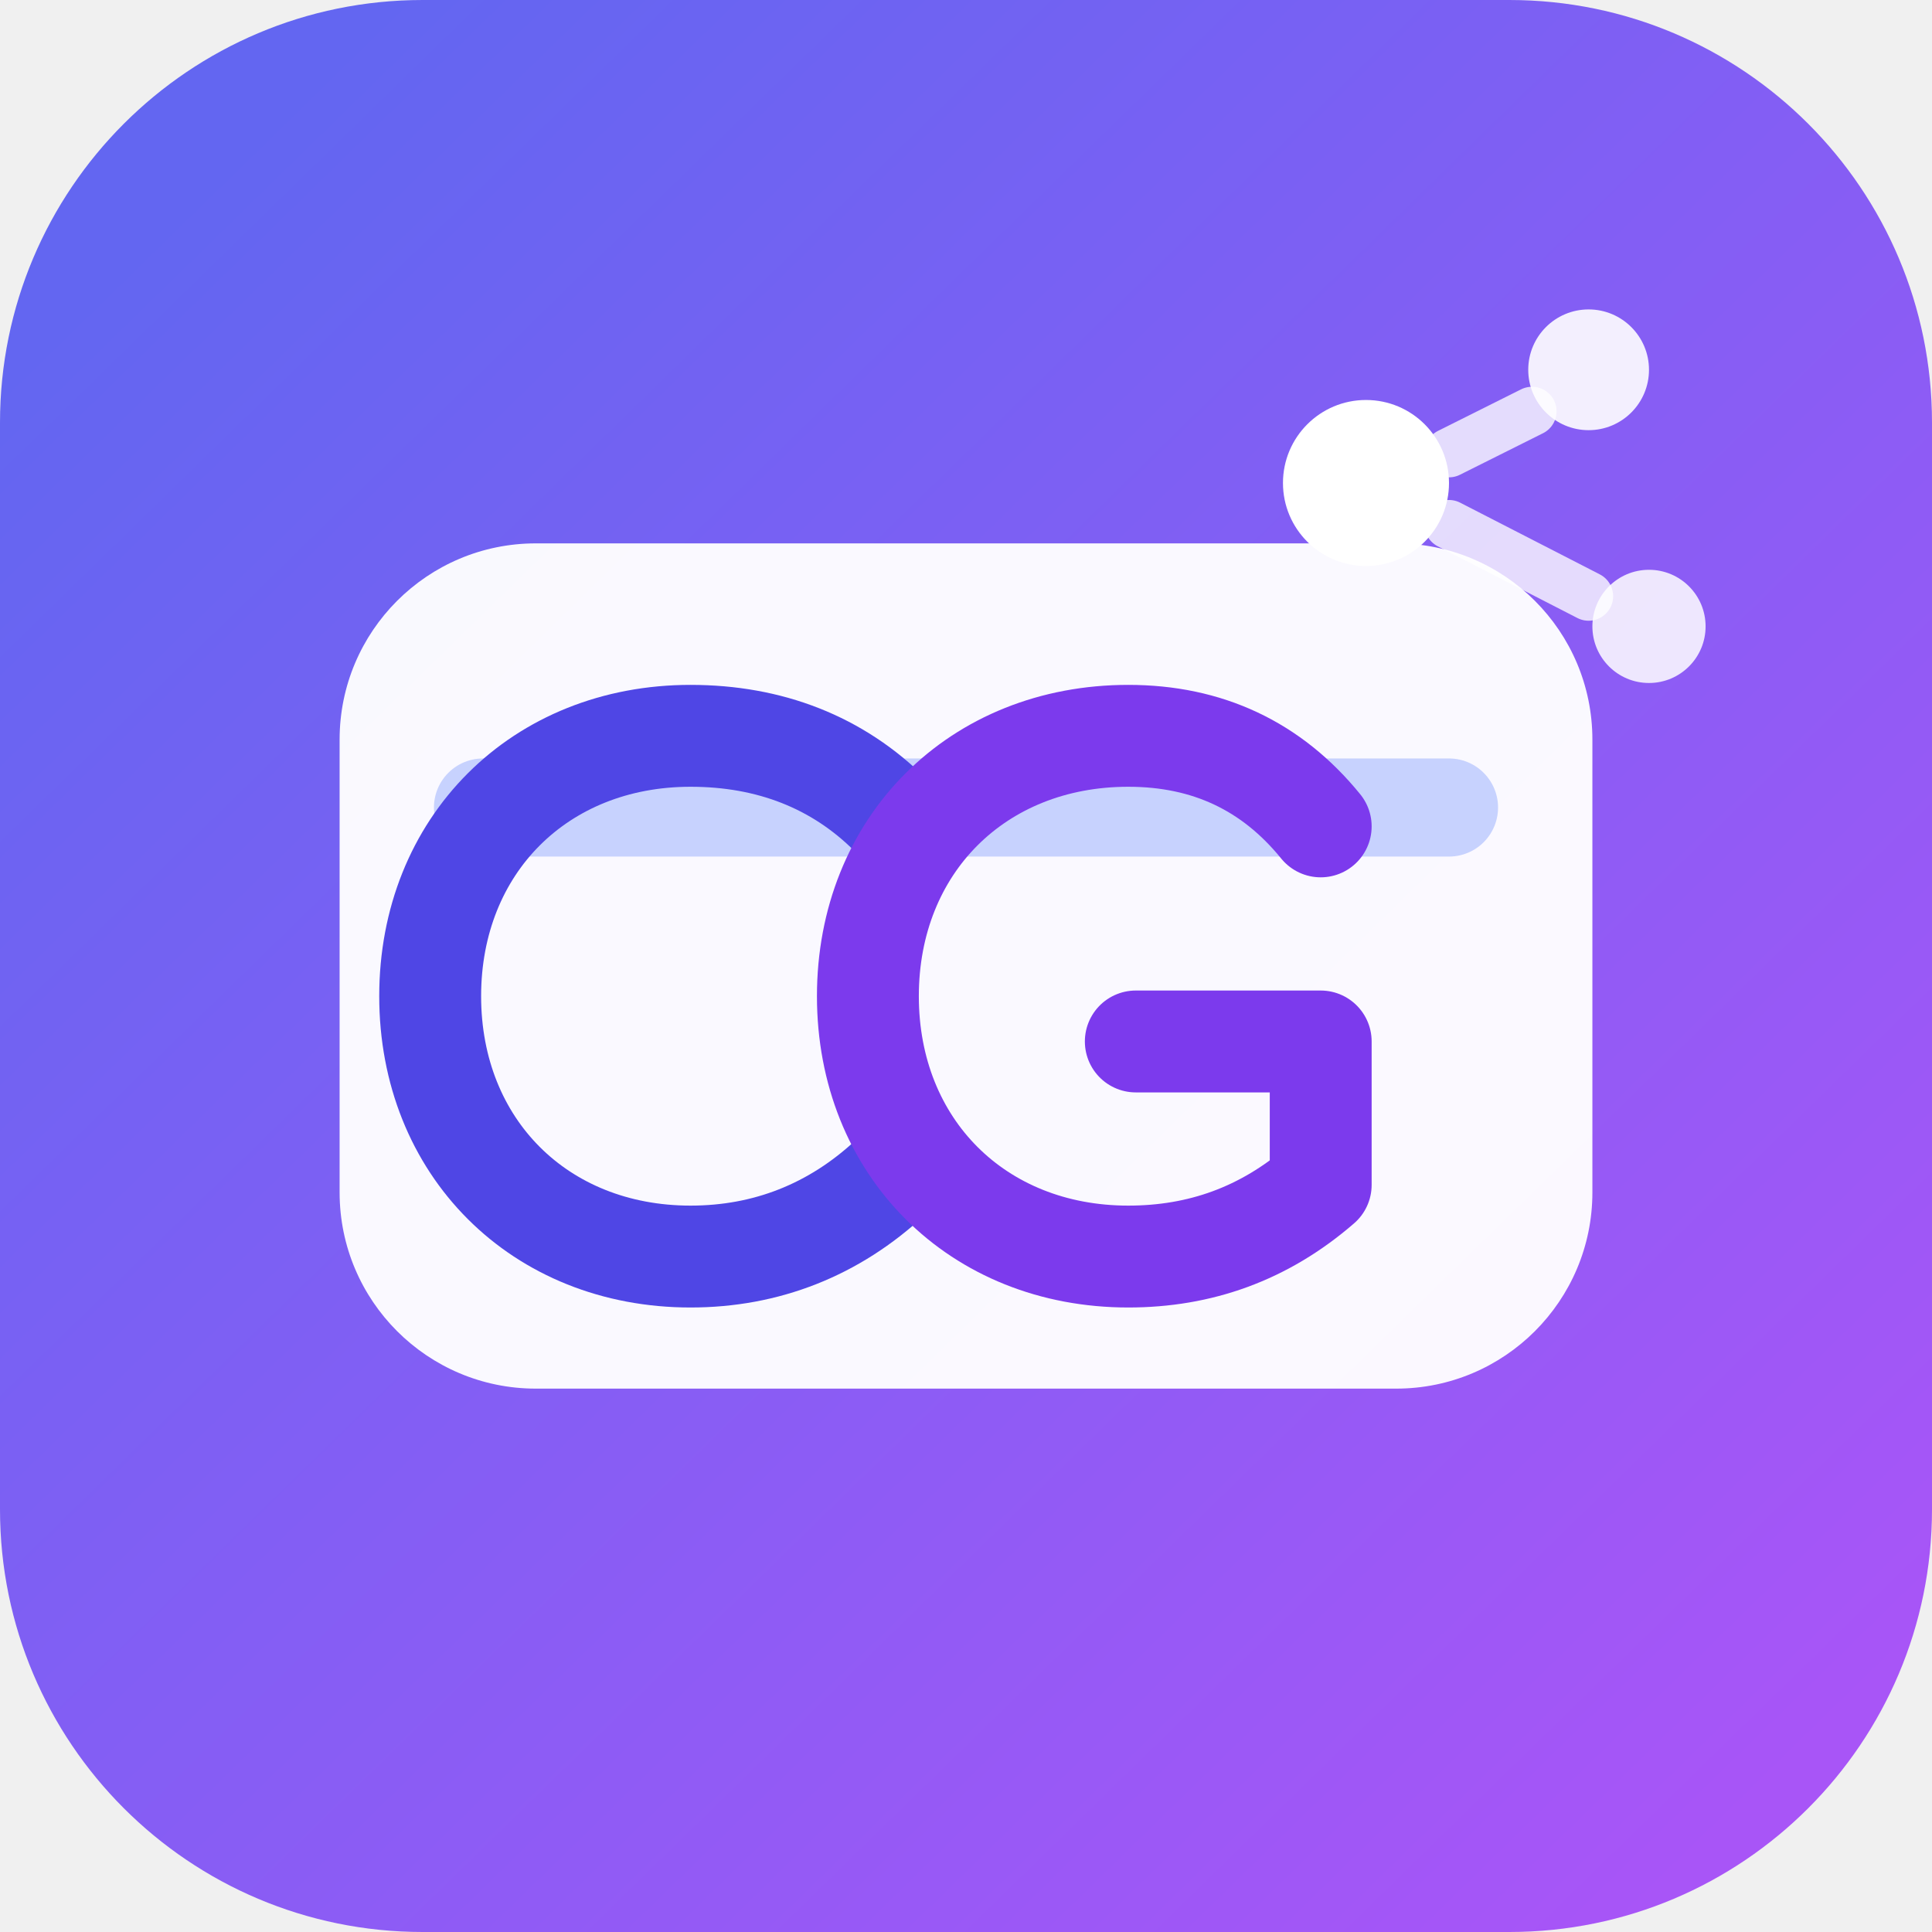
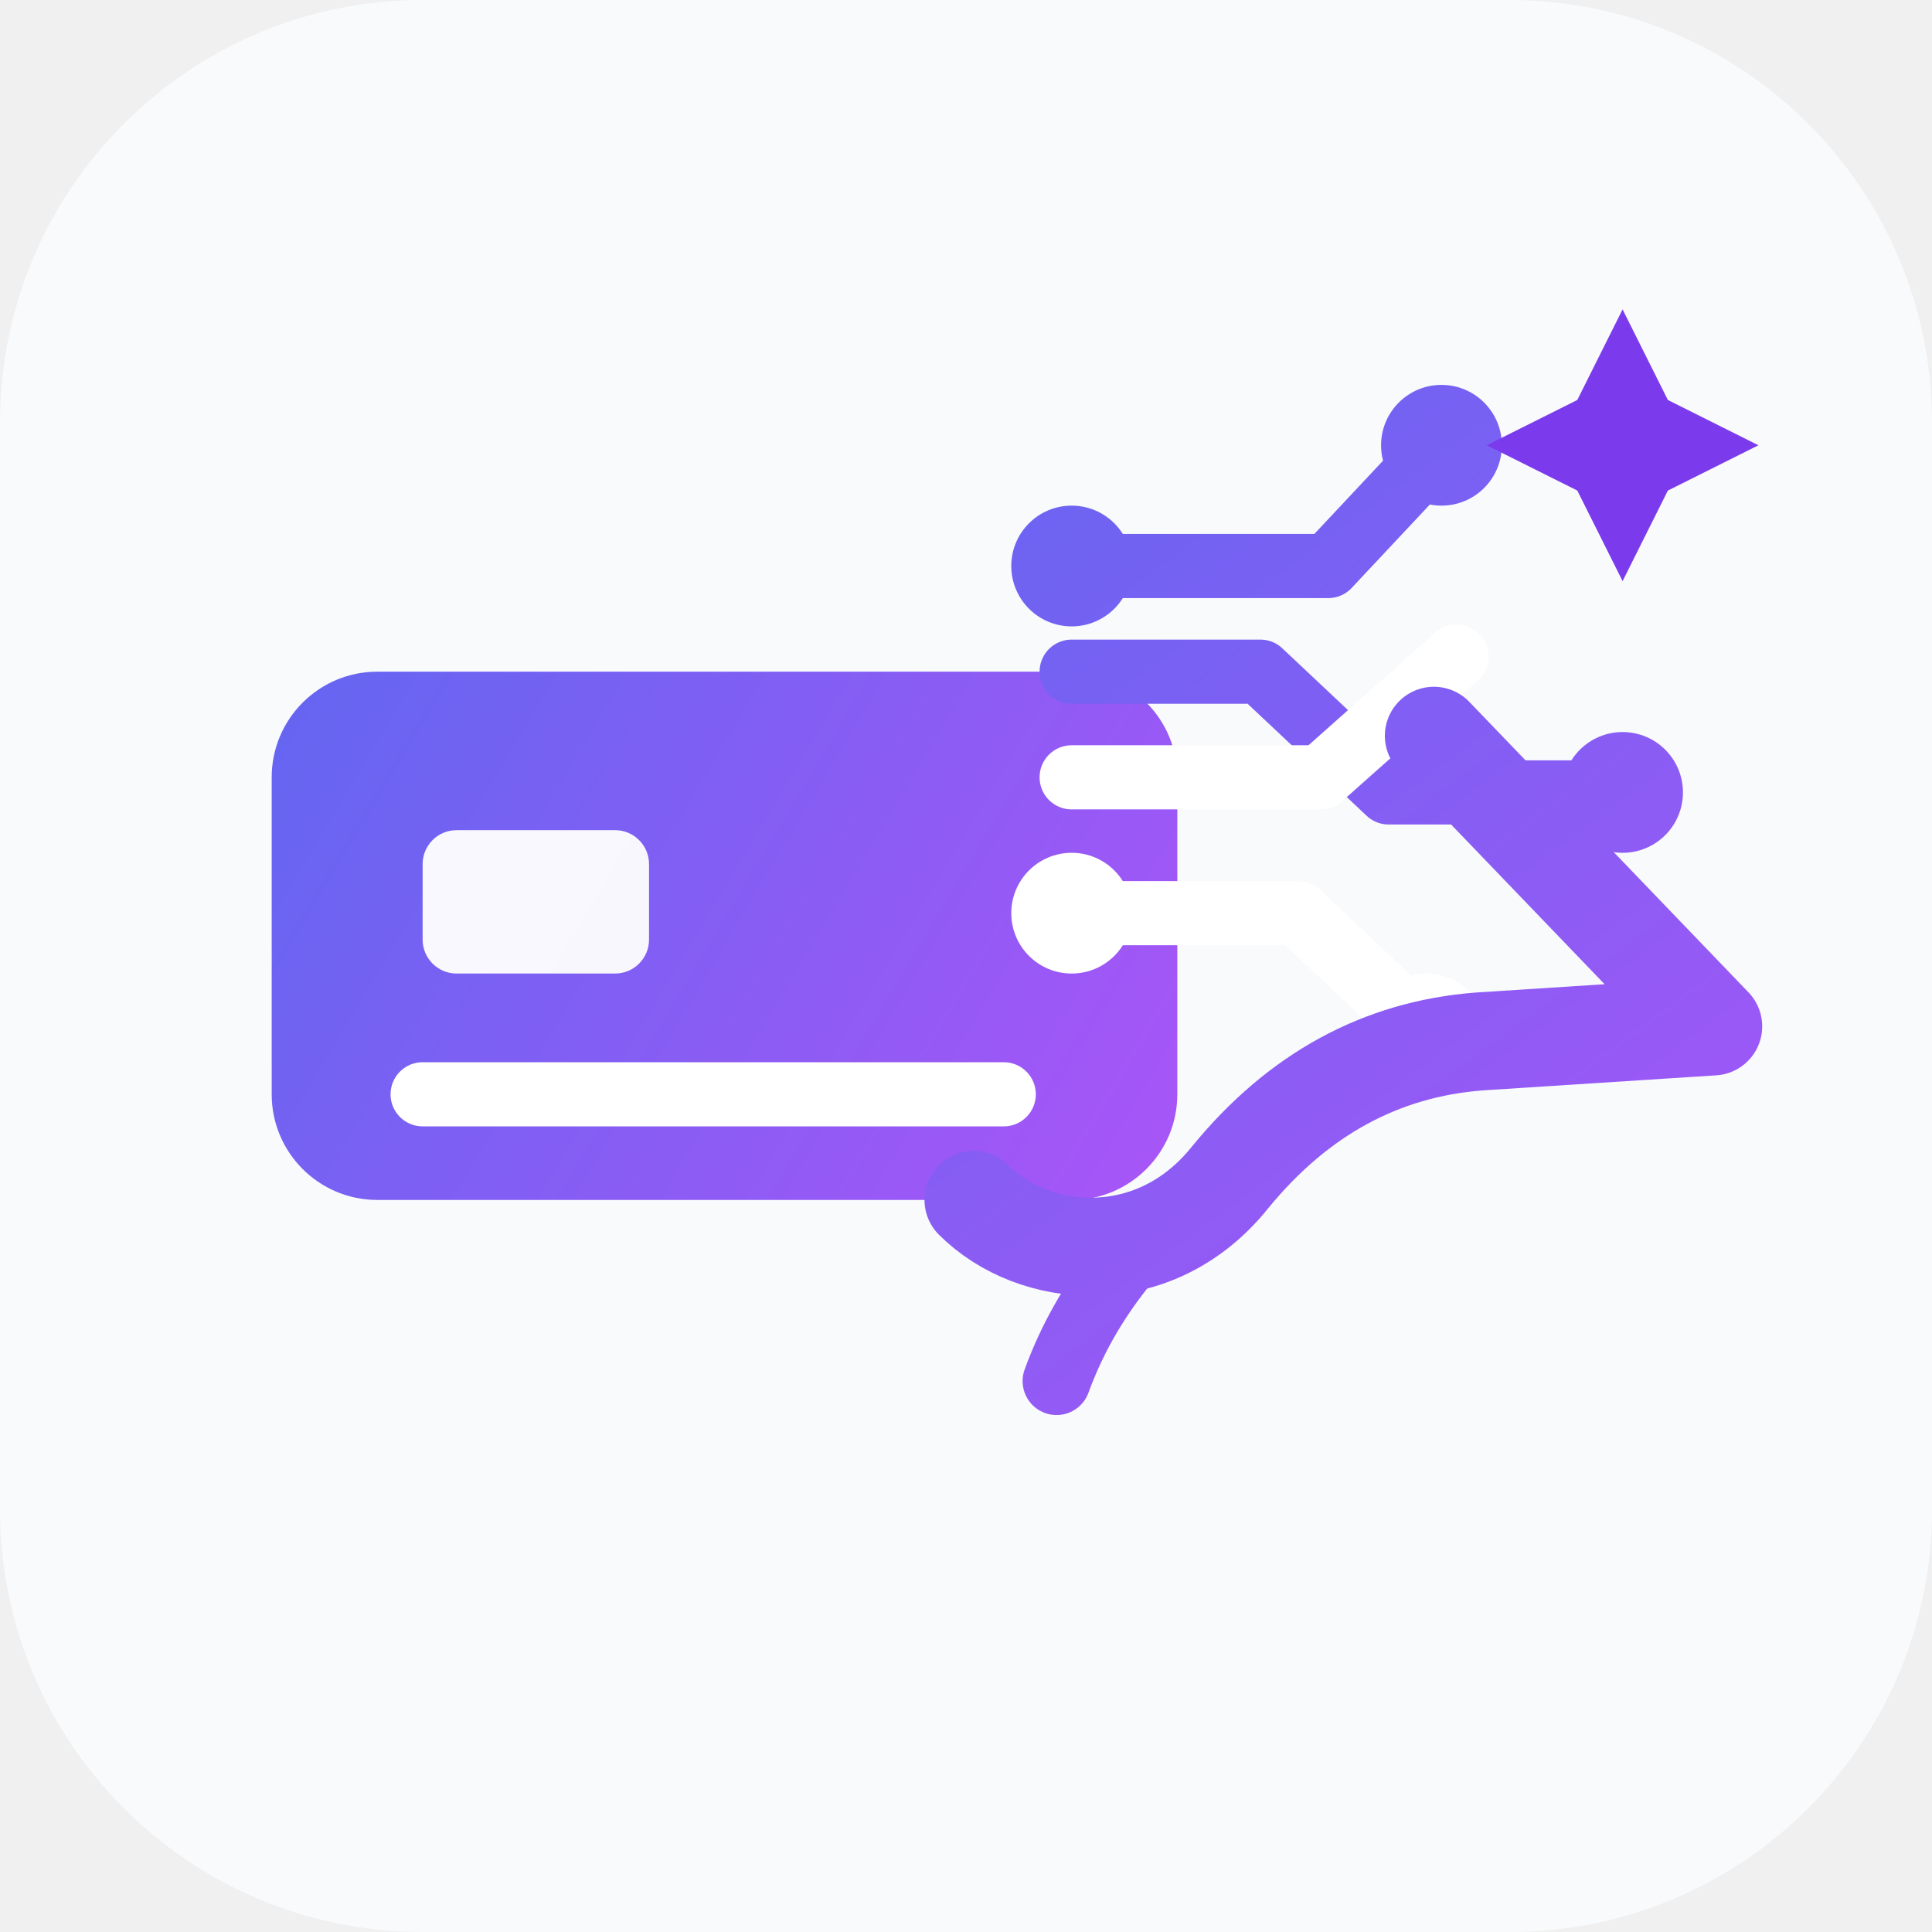
<svg xmlns="http://www.w3.org/2000/svg" width="512" height="512" viewBox="0 0 512 512" fill="none">
-   <rect width="512" height="512" rx="112" fill="url(#bg)" />
-   <rect x="90" y="144" width="332" height="224" rx="52" fill="white" fill-opacity="0.96" />
-   <path d="M128 214H384" stroke="#C7D2FE" stroke-width="26" stroke-linecap="round" />
-   <path d="M236 312C221 326 203 333 183 333C143 333 114 304 114 264C114 224 143 195 183 195C204 195 222 202 236 216" stroke="#4F46E5" stroke-width="27" stroke-linecap="round" />
-   <path d="M350 219C337 203 320 195 299 195C259 195 230 224 230 264C230 304 259 333 299 333C318 333 335 327 350 314V276H301" stroke="#7C3AED" stroke-width="27" stroke-linecap="round" stroke-linejoin="round" />
-   <circle cx="362" cy="128" r="22" fill="white" />
-   <circle cx="421" cy="98" r="16" fill="white" fill-opacity="0.9" />
-   <circle cx="437" cy="166" r="15" fill="white" fill-opacity="0.85" />
-   <path d="M384 120L406 109M384 139L421 158" stroke="white" stroke-opacity="0.78" stroke-width="13" stroke-linecap="round" />
+   <rect width="512" height="512" rx="112" fill="#F8FAFC" />
+   <rect x="72" y="178" width="240" height="140" rx="28" fill="url(#card)" />
+   <rect x="112" y="220" width="60" height="38" rx="9" fill="white" fill-opacity="0.95" />
+   <path d="M112 290H266" stroke="white" stroke-width="17" stroke-linecap="round" />
+   <path d="M284 150H352M352 150L382 118M284 178H334M334 178L368 210H430" stroke="url(#circuit)" stroke-width="17" stroke-linecap="round" stroke-linejoin="round" />
+   <path d="M284 206H350M350 206L386 174M284 242H344M344 242L378 274" stroke="white" stroke-width="17" stroke-linecap="round" stroke-linejoin="round" />
+   <circle cx="284" cy="150" r="16" fill="url(#circuit)" />
+   <circle cx="382" cy="118" r="16" fill="url(#circuit)" />
+   <circle cx="430" cy="210" r="16" fill="url(#circuit)" />
+   <circle cx="284" cy="242" r="16" fill="white" />
+   <circle cx="378" cy="274" r="16" fill="white" />
+   <path d="M380 195L454 272L392 276C366 278 344 290 326 312C306 337 274 334 258 318" stroke="url(#circuit)" stroke-width="26" stroke-linecap="round" stroke-linejoin="round" />
+   <path d="M322 312C303 326 288 344 280 366" stroke="url(#circuit)" stroke-width="18" stroke-linecap="round" />
+   <path d="M430 82L442 106L466 118L442 130L430 154L418 130L394 118L418 106L430 82Z" fill="#7C3AED" />
  <defs>
-     <linearGradient id="bg" x1="54" y1="48" x2="470" y2="474" gradientUnits="userSpaceOnUse">
+     <linearGradient id="card" x1="72" y1="178" x2="306" y2="318" gradientUnits="userSpaceOnUse">
+       <stop stop-color="#6366F1" />
+       <stop offset="1" stop-color="#A855F7" />
+     </linearGradient>
+     <linearGradient id="circuit" x1="258" y1="82" x2="466" y2="366" gradientUnits="userSpaceOnUse">
      <stop stop-color="#6366F1" />
      <stop offset="1" stop-color="#A855F7" />
    </linearGradient>
  </defs>
</svg>
